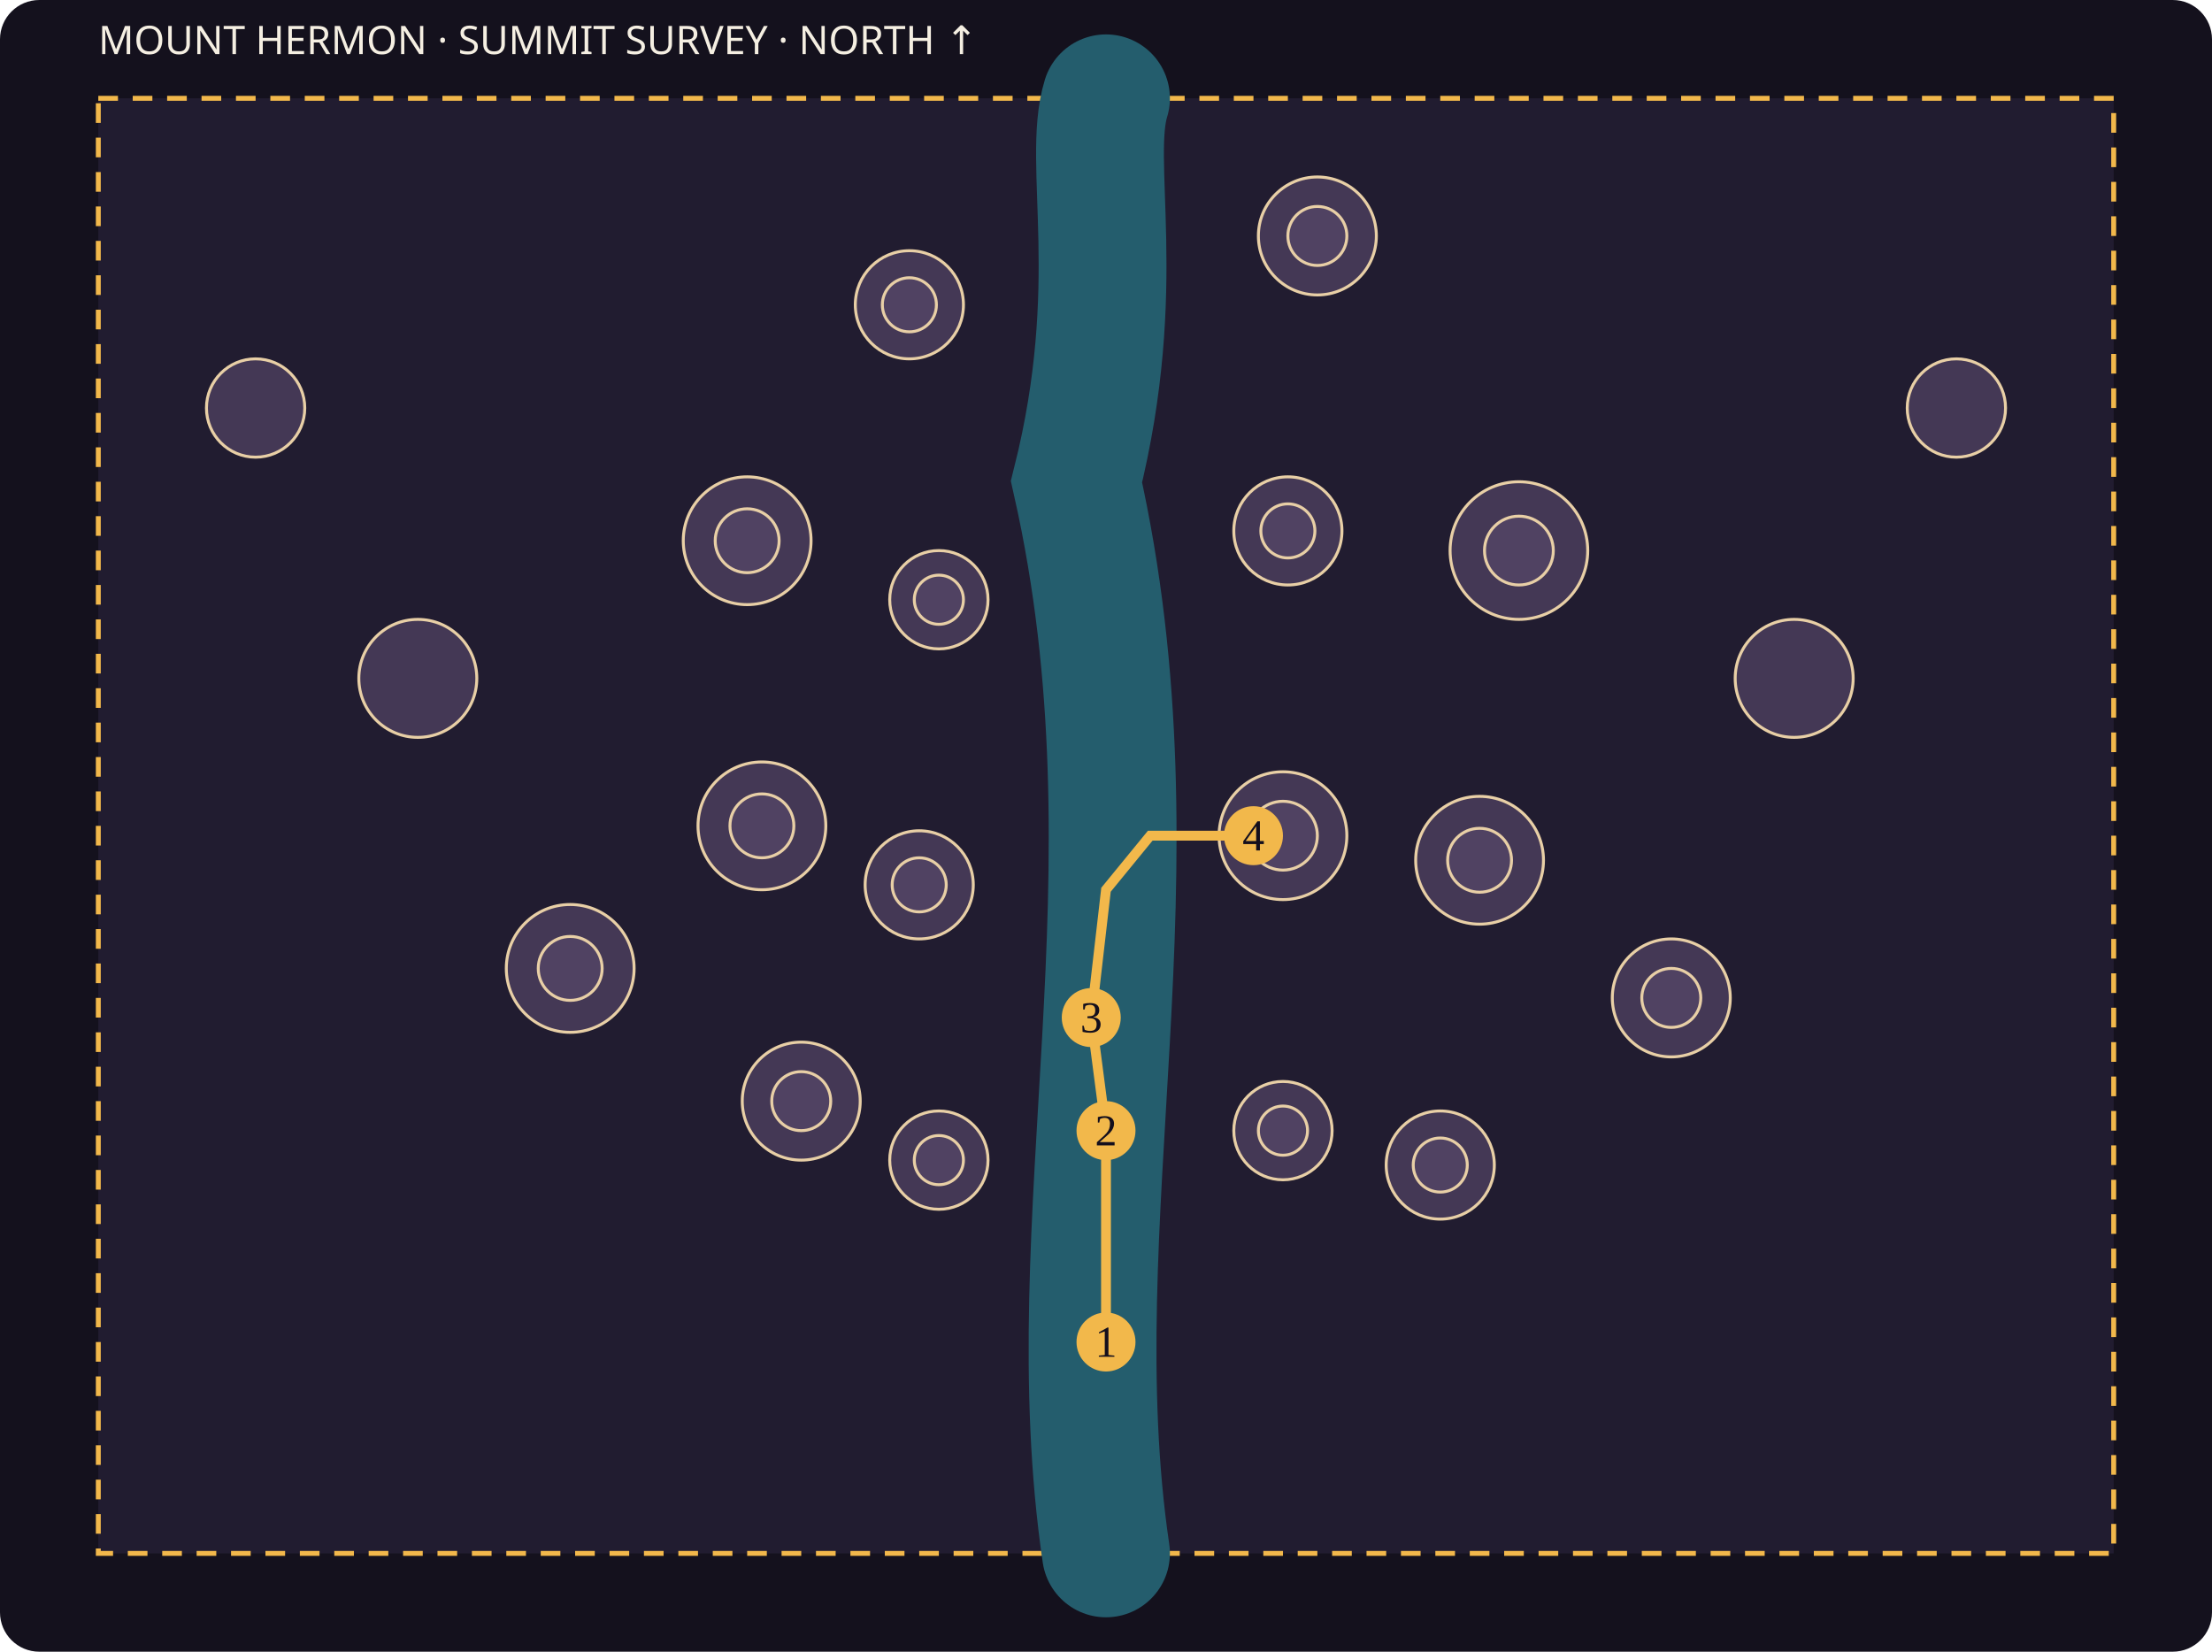
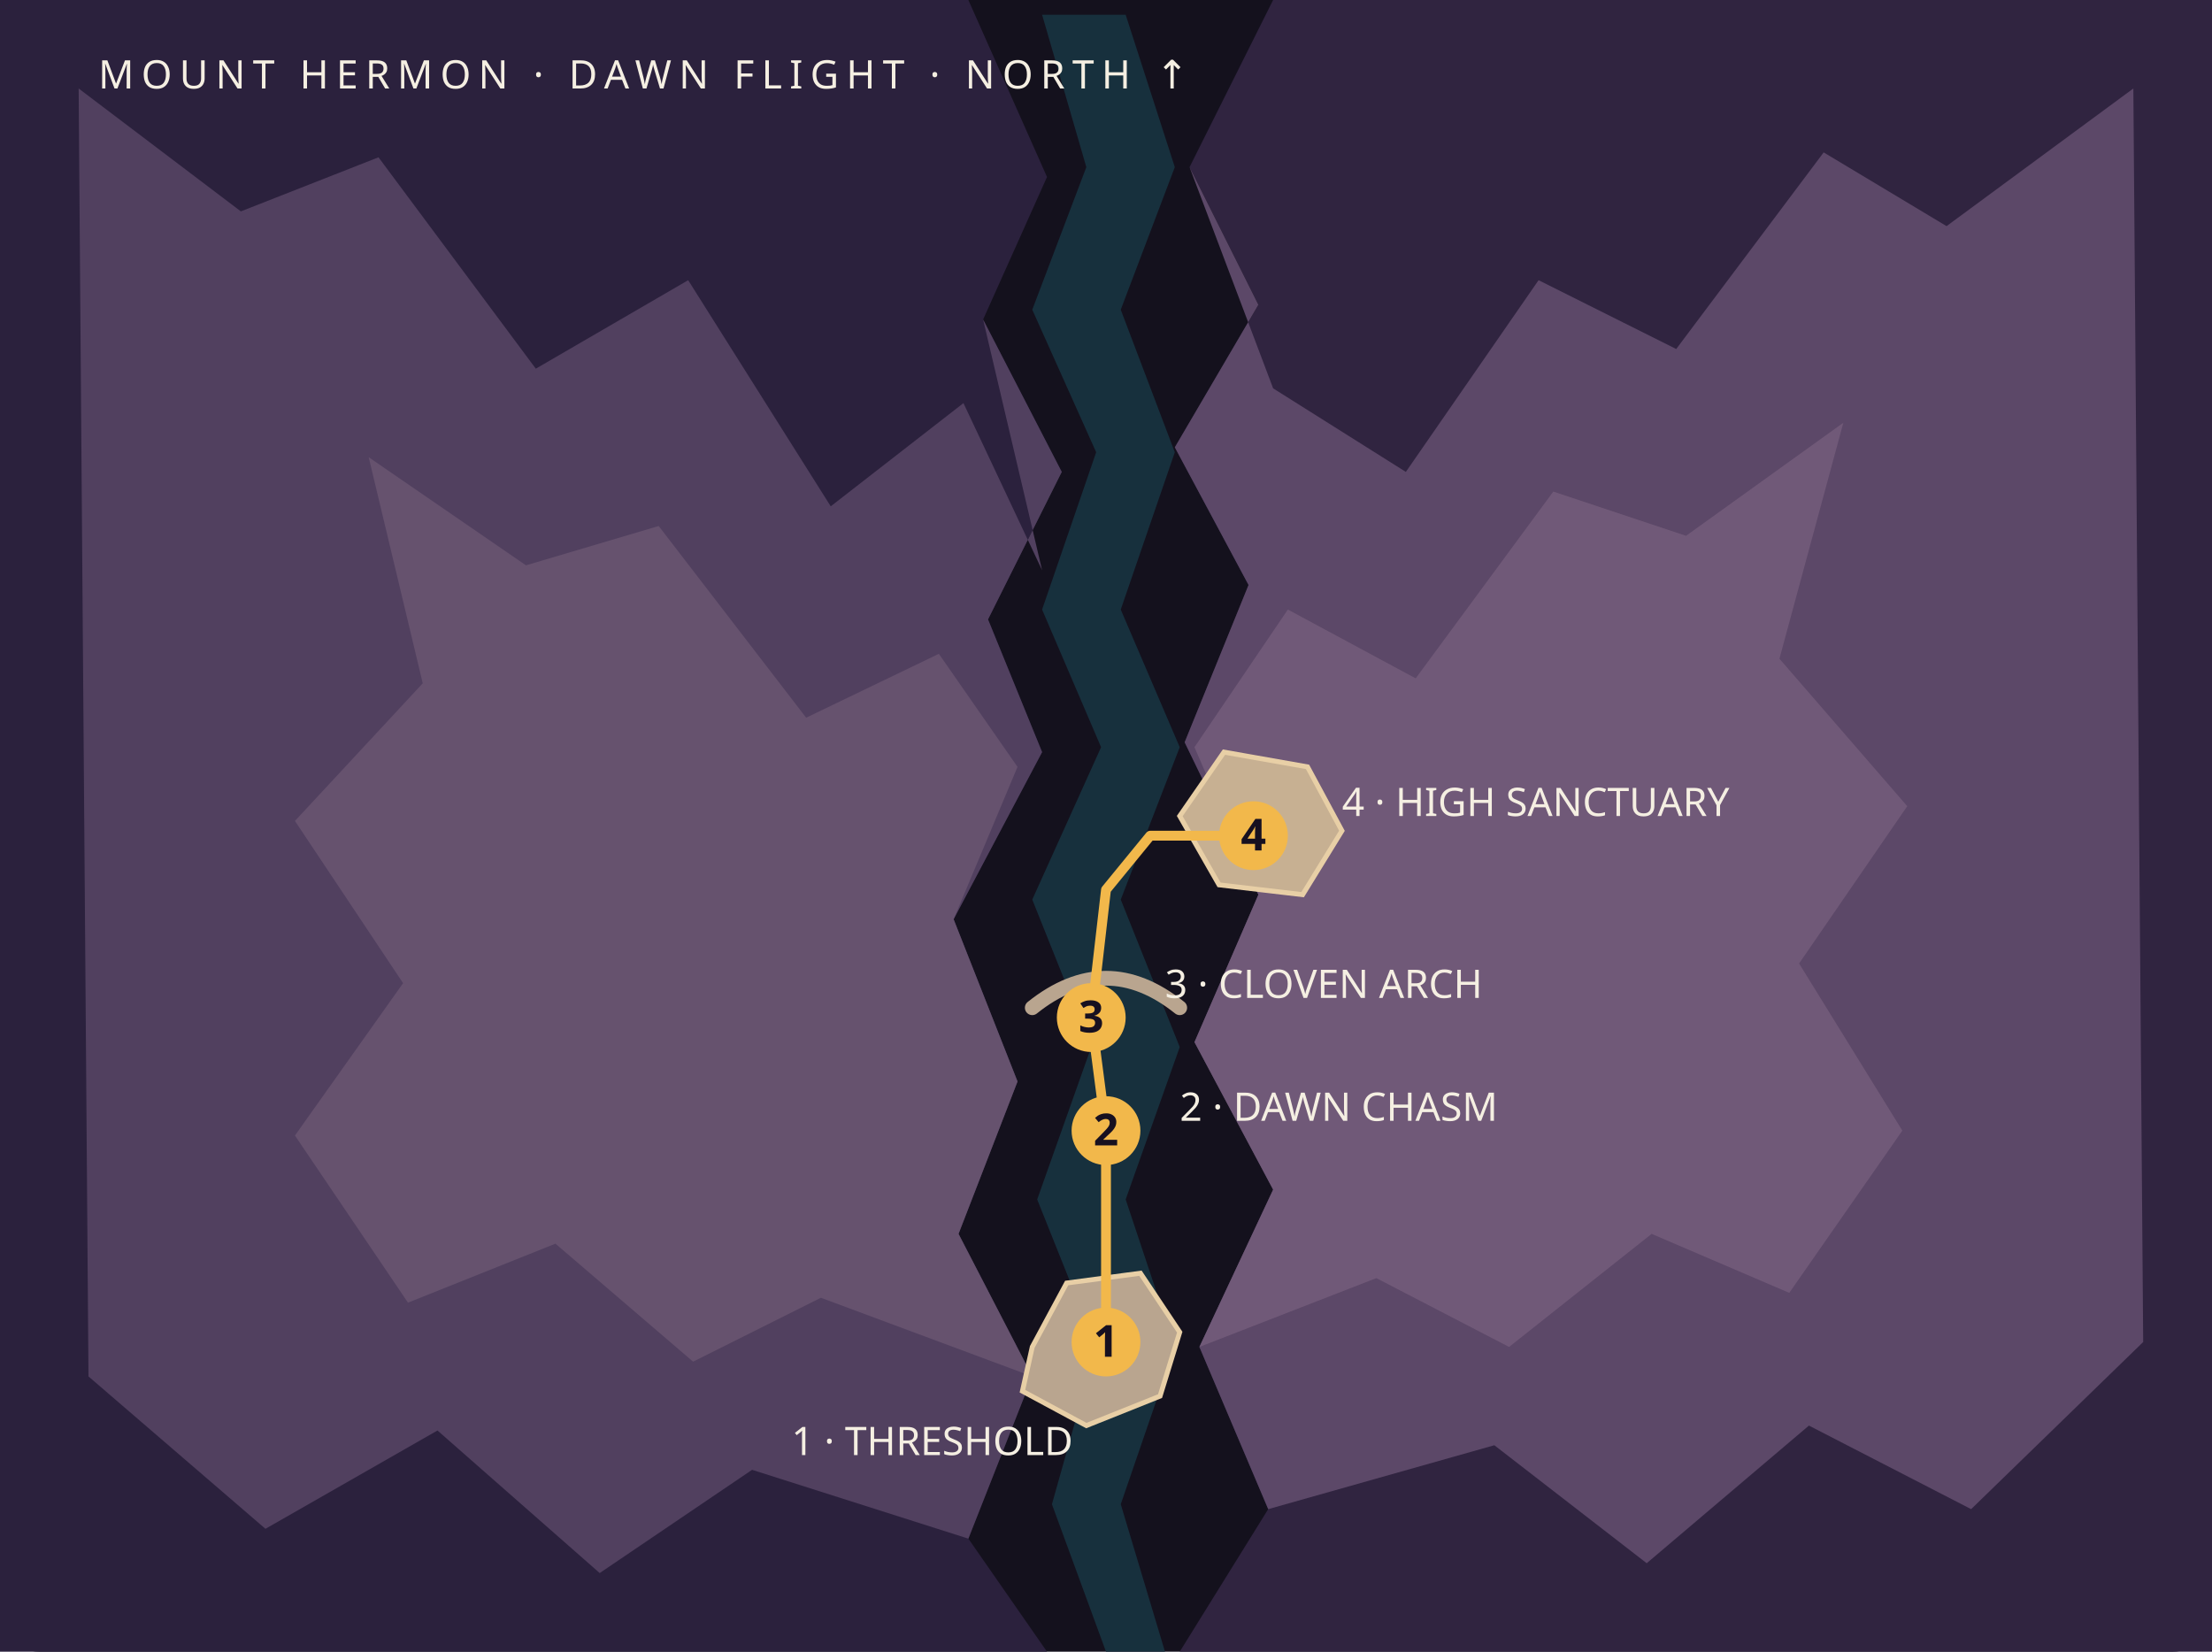
- <svg xmlns="http://www.w3.org/2000/svg" viewBox="-225 -208 450 336" role="img">
+ <svg xmlns="http://www.w3.org/2000/svg" viewBox="-225 -208 450 336" role="img" aria-labelledby="title desc">
  <rect x="-225" y="-208" width="450" height="336" rx="8" fill="#14111d" />
-   <rect x="-205" y="-188" width="410" height="296" fill="#211c30" stroke="#f2b84b" stroke-dasharray="4 3" />
-   <path d="M0 108C-10 40 12 -30 -6 -110C4 -150 -4 -175 0 -188" fill="none" stroke="#245d6d" stroke-width="26" stroke-linecap="round" />
-   <g fill="#564769" fill-opacity=".65" stroke="#e8cfa6" stroke-width=".6">
-     <circle cx="-34" cy="28" r="10" />
-     <circle cx="-34" cy="28" r="5" />
-     <circle cx="-62" cy="16" r="12" />
-     <circle cx="-62" cy="16" r="6" />
-     <circle cx="36" cy="22" r="10" />
-     <circle cx="36" cy="22" r="5" />
-     <circle cx="68" cy="29" r="11" />
-     <circle cx="68" cy="29" r="5.5" />
-     <circle cx="-38" cy="-28" r="11" />
-     <circle cx="-38" cy="-28" r="5.5" />
-     <circle cx="36" cy="-38" r="13" />
-     <circle cx="36" cy="-38" r="7" />
-     <circle cx="-70" cy="-40" r="13" />
-     <circle cx="-70" cy="-40" r="6.5" />
-     <circle cx="76" cy="-33" r="13" />
-     <circle cx="76" cy="-33" r="6.5" />
-     <circle cx="-34" cy="-86" r="10" />
-     <circle cx="-34" cy="-86" r="5" />
-     <circle cx="37" cy="-100" r="11" />
-     <circle cx="37" cy="-100" r="5.5" />
-     <circle cx="-73" cy="-98" r="13" />
-     <circle cx="-73" cy="-98" r="6.5" />
-     <circle cx="84" cy="-96" r="14" />
-     <circle cx="84" cy="-96" r="7" />
-     <circle cx="-40" cy="-146" r="11" />
-     <circle cx="-40" cy="-146" r="5.5" />
-     <circle cx="43" cy="-160" r="12" />
-     <circle cx="43" cy="-160" r="6" />
-     <circle cx="-109" cy="-11" r="13" />
-     <circle cx="-109" cy="-11" r="6.5" />
-     <circle cx="115" cy="-5" r="12" />
-     <circle cx="115" cy="-5" r="6" />
-     <circle cx="-140" cy="-70" r="12" />
-     <circle cx="-173" cy="-125" r="10" />
-     <circle cx="140" cy="-70" r="12" />
-     <circle cx="173" cy="-125" r="10" />
+   <path d="M-225-208H-28L-12-172-25-143-9-112-24-82-13-55-31-21-18 12-30 43-15 72-28 105-12 128H-225Z" fill="#2b213d" />
+   <path d="M225-208H34L17-174 31-146 14-117 29-89 16-57 31-26 18 4 34 34 19 66 33 99 15 128H225Z" fill="#302440" />
+   <path d="M-209-190-176-165-148-176-116-133-85-151-56-105-29-126-13-92-25-143-9-112-24-82-13-55-31-21-18 12-30 43-15 72-28 105-72 91-103 112-136 83-171 103-207 72Z" fill="#51405f" />
+   <path d="M209-190 171-162 146-177 116-137 88-151 61-112 34-129 17-174 31-146 14-117 29-89 16-57 31-26 18 4 34 34 19 66 33 99 79 86 110 110 143 82 176 99 211 65Z" fill="#5c4868" />
+   <path d="M-13-205-4-174-15-145-2-116-13-84-1-56-15-25-3 5-14 36-2 66-11 98 0 128 12 128 3 98 14 66 4 36 15 5 3-25 15-56 3-84 14-116 3-145 14-174 4-205Z" fill="#17303d" />
+   <path d="M-150-115-118-93-91-101-61-62-34-75-18-52-31-21-18 12-30 43-15 72-58 56-84 69-112 45-142 57-165 23-143-8-165-41-139-69Z" fill="#77617b" fill-opacity=".55" />
+   <path d="M150-122 118-99 91-108 63-70 37-84 18-56 31-26 18 4 34 34 19 66 55 52 82 66 111 43 139 55 162 22 141-12 163-44 137-74Z" fill="#826985" fill-opacity=".55" />
+   <path d="M-15 66-8 53 7 51 15 63 11 76-4 82-17 75Z" fill="#b9a58f" stroke="#e8cfa6" stroke-width="1" />
+   <path d="M15-42 24-55 41-52 48-39 40-26 23-28Z" fill="#c7b092" stroke="#e8cfa6" stroke-width="1" />
+   <path d="M-15-3Q0-15 15-3" fill="none" stroke="#b9a58f" stroke-width="3" stroke-linecap="round" />
+   <polyline points="0,65 0,65 0,47 0,22 -3,-1 0,-27 9,-38 30,-38" fill="none" stroke="#f2b84b" stroke-width="2" stroke-linejoin="round" />
+   <g fill="#f2b84b" font-family="sans-serif" font-size="9" font-weight="bold" text-anchor="middle">
+     <circle cx="0" cy="65" r="7" />
+     <text x="0" y="68" fill="#171020">1</text>
+     <circle cx="0" cy="22" r="7" />
+     <text x="0" y="25" fill="#171020">2</text>
+     <circle cx="-3" cy="-1" r="7" />
+     <text x="-3" y="2" fill="#171020">3</text>
+     <circle cx="30" cy="-38" r="7" />
+     <text x="30" y="-35" fill="#171020">4</text>
  </g>
-   <polyline points="0,65 0,65 0,47 0,22 -3,-1 0,-27 9,-38 30,-38" fill="none" stroke="#f2b84b" stroke-width="2" />
-   <circle cx="0" cy="65" r="6" fill="#f2b84b" />
-   <text x="0" y="68" text-anchor="middle" fill="#140f1d" font-size="9">1</text>
-   <circle cx="0" cy="22" r="6" fill="#f2b84b" />
-   <text x="0" y="25" text-anchor="middle" fill="#140f1d" font-size="9">2</text>
-   <circle cx="-3" cy="-1" r="6" fill="#f2b84b" />
-   <text x="-3" y="2" text-anchor="middle" fill="#140f1d" font-size="9">3</text>
-   <circle cx="30" cy="-38" r="6" fill="#f2b84b" />
-   <text x="30" y="-35" text-anchor="middle" fill="#140f1d" font-size="9">4</text>
-   <text x="-205" y="-197" fill="#f5efe2" font-family="sans-serif" font-size="8">MOUNT HERMON · SUMMIT SURVEY · NORTH ↑</text>
+   <g fill="#f5efe2" font-family="sans-serif" font-size="8">
+     <text x="-205" y="-190" letter-spacing="1.5">MOUNT HERMON · DAWN FLIGHT · NORTH ↑</text>
+     <text x="-64" y="88">1 · THRESHOLD</text>
+     <text x="15" y="20">2 · DAWN CHASM</text>
+     <text x="12" y="-5">3 · CLOVEN ARCH</text>
+     <text x="48" y="-42">4 · HIGH SANCTUARY</text>
+   </g>
</svg>
